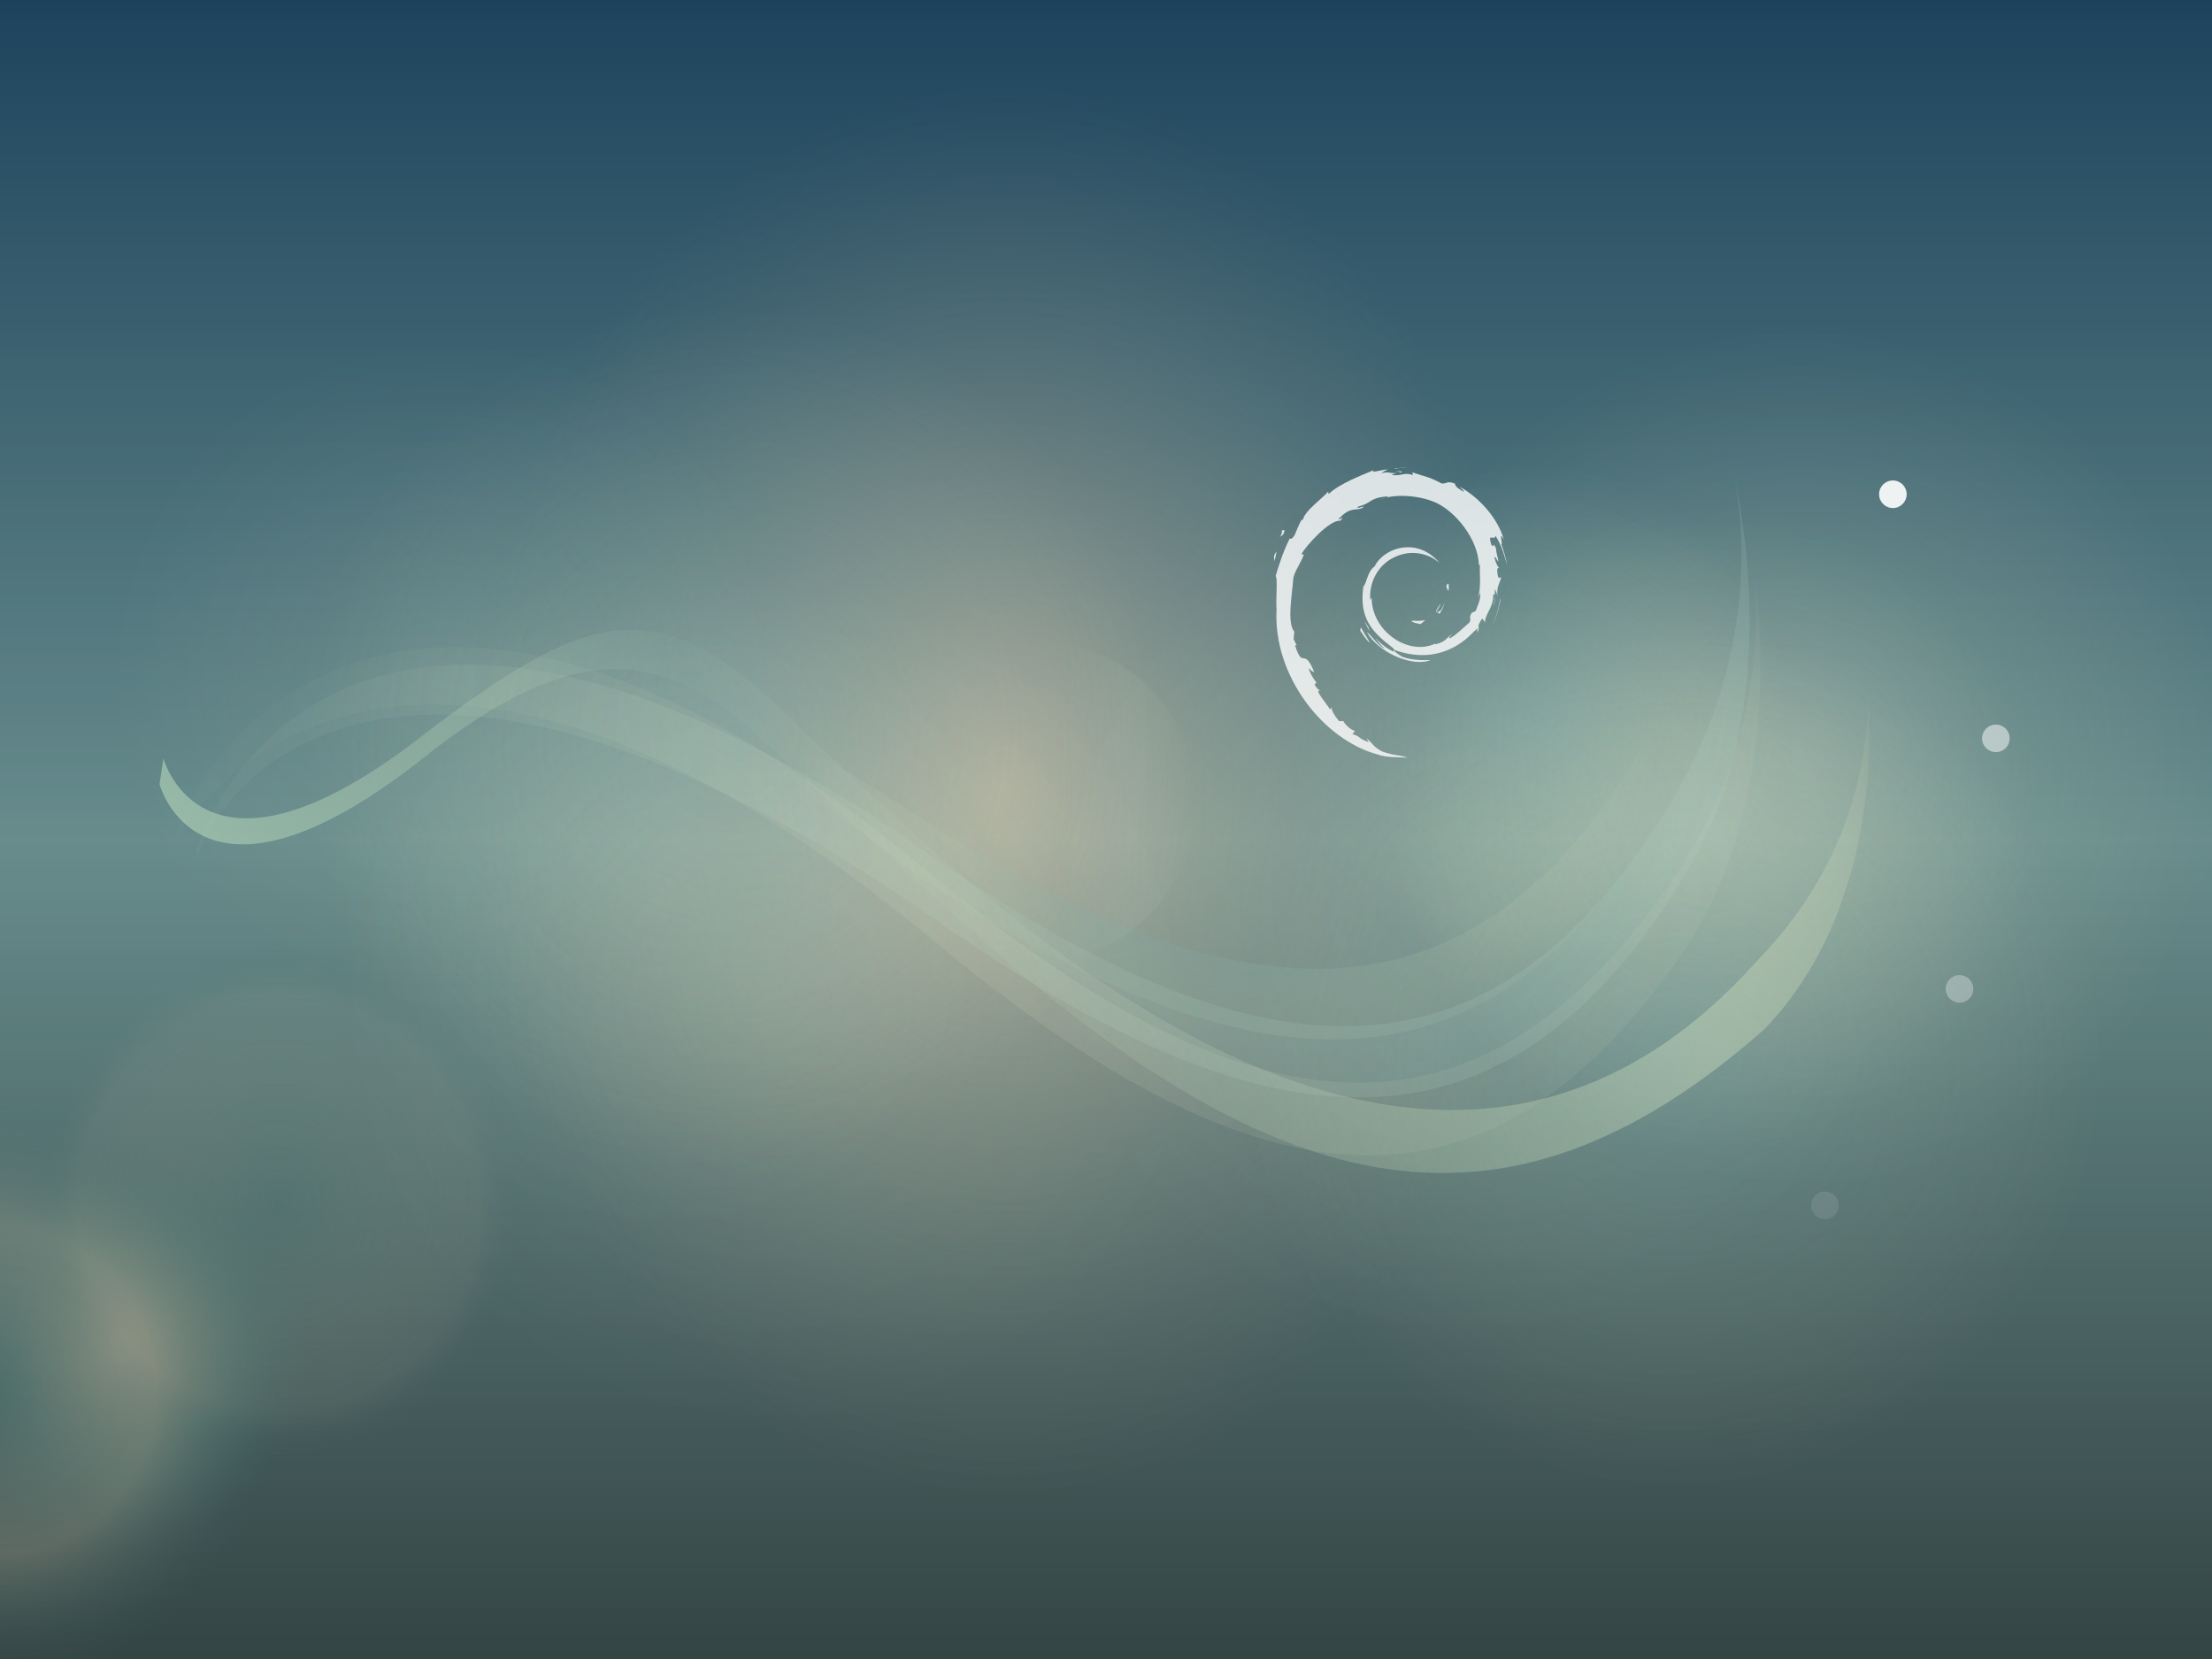
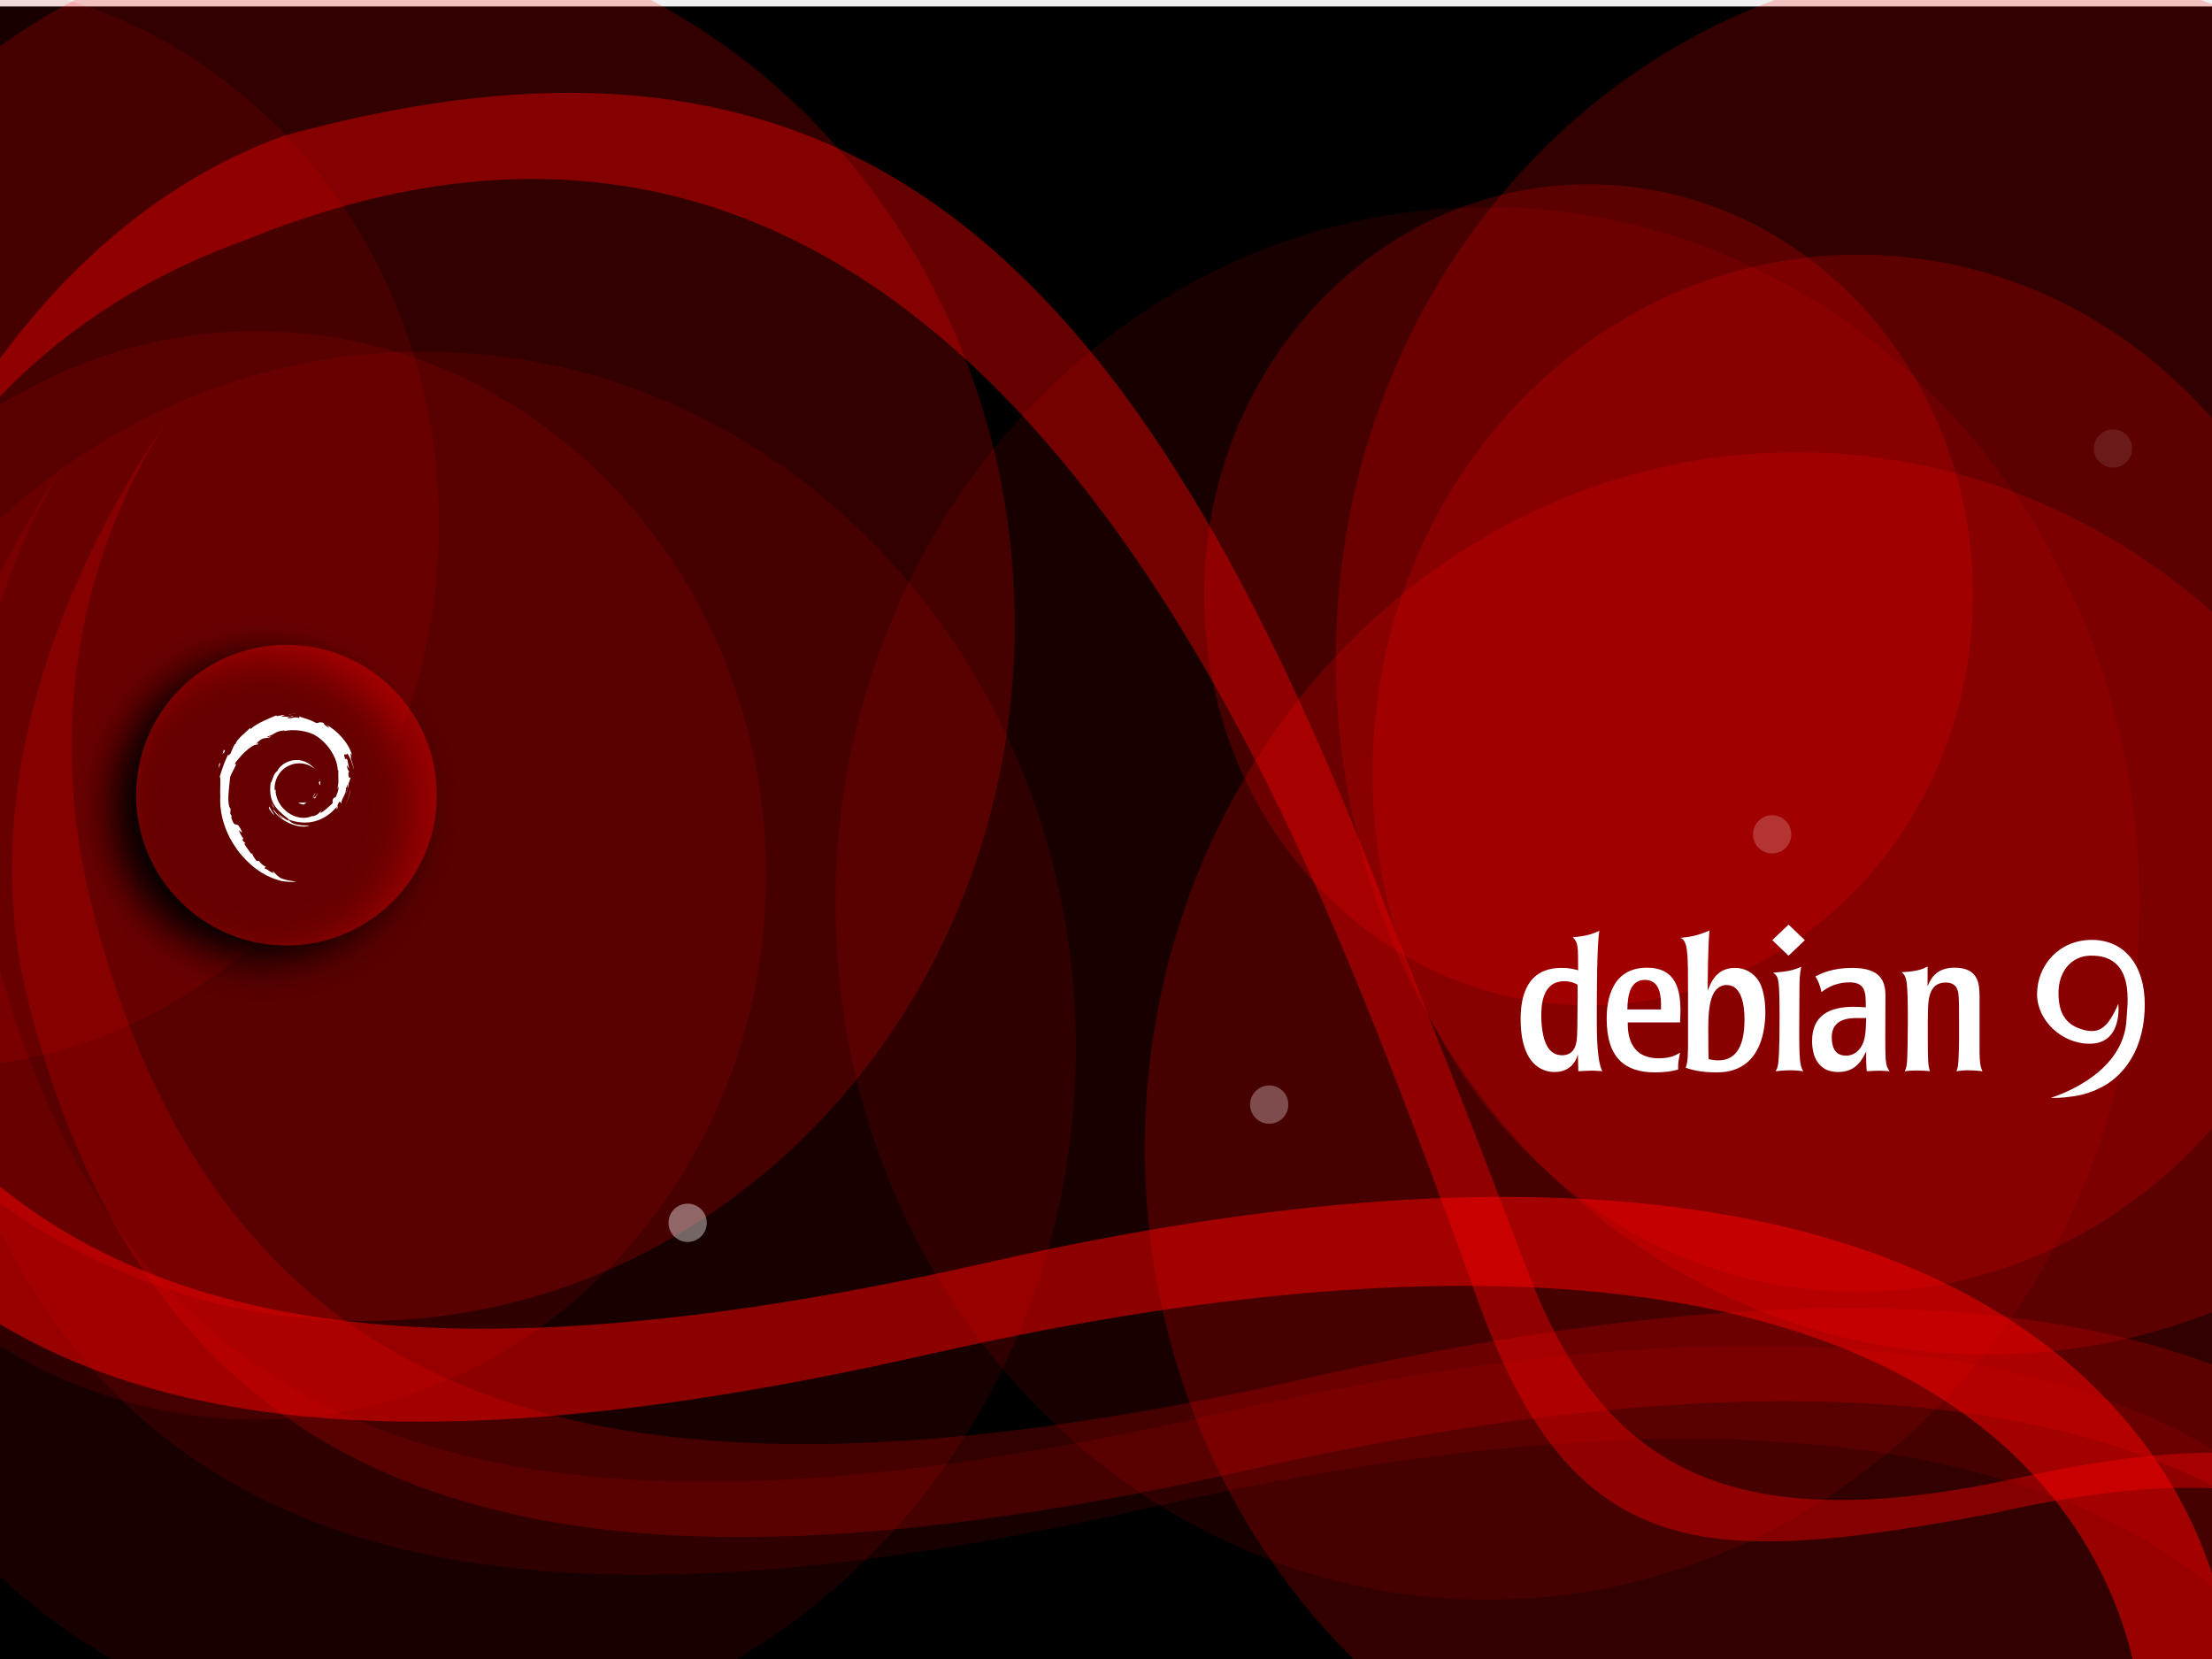
- <svg xmlns="http://www.w3.org/2000/svg" version="1.1" id="root" x="0px" y="0px" width="1600px" height="1200px" viewBox="0 0 1600 1200" enable-background="new 0 0 1600 1200" xml:space="preserve">
-   <g id="background_1_">
-     <linearGradient id="SVGID_1_" gradientUnits="userSpaceOnUse" x1="-877.467" y1="-2237.635" x2="-877.467" y2="-1030.461" gradientTransform="matrix(1 0 0 1 1679.02 2238.835)">
-       <stop offset="0" style="stop-color:#133356" />
-       <stop offset="0.502" style="stop-color:#7C9999" />
-       <stop offset="1" style="stop-color:#333333" />
-     </linearGradient>
-     <rect x="-1.746" y="-1.708" fill="url(#SVGID_1_)" width="1606.595" height="1209.432" />
-     <g id="Layer_4">
-       <radialGradient id="SVGID_2_" cx="-964.545" cy="-1398.847" r="779.179" gradientTransform="matrix(1.0062 0 0 1.3528 1696.747 2463.668)" gradientUnits="userSpaceOnUse">
-         <stop offset="0" style="stop-color:#E4C8A5;stop-opacity:0.5" />
-         <stop offset="0.143" style="stop-color:#AEAB93;stop-opacity:0.437" />
-         <stop offset="0.38" style="stop-color:#587E77;stop-opacity:0.333" />
-         <stop offset="0.488" style="stop-color:#366C6C;stop-opacity:0.286" />
+ <svg xmlns="http://www.w3.org/2000/svg" version="1.1" id="root" x="0px" y="0px" width="1706.667" height="1280" viewBox="0 0 1600 1200" enable-background="new 0 0 1024 768" xml:space="preserve">
+   <defs id="defs188">
+     <filter style="color-interpolation-filters:sRGB" id="filter992" x="-0.156" width="1.312" y="-0.156" height="1.312">
+       <feGaussianBlur stdDeviation="13.01" id="feGaussianBlur994" />
+     </filter>
+   </defs>
+   <g transform="matrix(1.086841,0,0,1.086841,-350.2676,14.04508)" id="background" style="fill:#000000;fill-opacity:1">
+     <g id="background_1_" style="fill:#000000;fill-opacity:1">
+       <linearGradient id="SVGID_1_" gradientUnits="userSpaceOnUse" x1="-1423.411" y1="-3714.993" x2="-1423.412" y2="-2611.604" gradientTransform="translate(2381.039,3709.038)">
+         <stop offset="0" style="stop-color:#133356" id="stop6" />
+         <stop offset="0.502" style="stop-color:#7C9999" id="stop8" />
+         <stop offset="1" style="stop-color:#333333" id="stop10" />
+       </linearGradient>
+       <rect x="-9.36" y="-8.61" width="1933.976" height="1105.453" id="rect12" style="fill:#000000;fill-opacity:1" />
+     </g>
+     <g id="Layer_4" style="fill:#000000;fill-opacity:1">
+       <radialGradient id="SVGID_2_" cx="-1527.168" cy="-2837.252" r="916.006" gradientTransform="matrix(1.0299,0,0,1.0518,2440.248,3498.963)" gradientUnits="userSpaceOnUse">
+         <stop offset="0" style="stop-color:#E4C8A5;stop-opacity:0.5" id="stop16" />
+         <stop offset="0.143" style="stop-color:#AEAB93;stop-opacity:0.437" id="stop18" />
+         <stop offset="0.38" style="stop-color:#587E77;stop-opacity:0.333" id="stop20" />
+         <stop offset="0.488" style="stop-color:#366C6C;stop-opacity:0.286" id="stop22" />
      </radialGradient>
-       <rect x="-2.373" y="-0.581" fill="url(#SVGID_2_)" width="1607.222" height="1208.304" />
+       <rect x="-9.36" y="-7.921" width="1933.976" height="1104.42" id="rect24" style="fill:#000000;fill-opacity:1" />
    </g>
  </g>
-   <g id="glows">
-     <radialGradient id="SVGID_3_" cx="-438.89" cy="-1639.851" r="230.893" gradientTransform="matrix(1 0 0 1 1679.02 2238.835)" gradientUnits="userSpaceOnUse">
-       <stop offset="0" style="stop-color:#FFFCDD" />
-       <stop offset="1" style="stop-color:#FEF9C8;stop-opacity:0" />
+   <g id="glows" transform="matrix(1.294099,0,0,1.382057,-597.9666,-140.0491)" style="opacity:1;fill:#ff0000;fill-opacity:1">
+     <radialGradient id="SVGID_3_" cx="-880.329" cy="-3202.961" r="271.44" gradientTransform="translate(2381.039,3709.038)" gradientUnits="userSpaceOnUse">
+       <stop offset="0" style="stop-color:#FFFCDD" id="stop28" />
+       <stop offset="1" style="stop-color:#FEF9C8;stop-opacity:0" id="stop30" />
    </radialGradient>
-     <circle opacity="0.2" fill="url(#SVGID_3_)" enable-background="new    " cx="1240.13" cy="598.984" r="230.893" />
-     <radialGradient id="SVGID_4_" cx="-567.121" cy="-1719.311" r="182.758" gradientTransform="matrix(1 0 0 1 1679.02 2238.835)" gradientUnits="userSpaceOnUse">
-       <stop offset="0" style="stop-color:#99CCCC" />
-       <stop offset="1" style="stop-color:#FEF9C8;stop-opacity:0" />
+     <circle enable-background="new    " cx="1500.71" cy="506.077" r="271.441" id="circle32" style="opacity:0.2;fill:#ff0000;fill-opacity:1" />
+     <radialGradient id="SVGID_4_" cx="-1031.077" cy="-3296.374" r="214.852" gradientTransform="translate(2381.039,3709.038)" gradientUnits="userSpaceOnUse">
+       <stop offset="0" style="stop-color:#99CCCC" id="stop35" />
+       <stop offset="1" style="stop-color:#FEF9C8;stop-opacity:0" id="stop37" />
    </radialGradient>
-     <circle opacity="0.2" fill="url(#SVGID_4_)" enable-background="new    " cx="1111.898" cy="519.524" r="182.757" />
-     <radialGradient id="SVGID_5_" cx="-1355.974" cy="-1750.736" r="242.3" gradientTransform="matrix(1 0 0 1 1679.02 2238.835)" gradientUnits="userSpaceOnUse">
-       <stop offset="0" style="stop-color:#FFFCDD" />
-       <stop offset="1" style="stop-color:#FEF9C8;stop-opacity:0" />
+     <circle enable-background="new    " cx="1349.963" cy="412.664" r="214.853" id="circle39" style="opacity:0.2;fill:#ff0000;fill-opacity:1" />
+     <radialGradient id="SVGID_5_" cx="-1958.456" cy="-3333.318" r="284.85" gradientTransform="translate(2381.039,3709.038)" gradientUnits="userSpaceOnUse">
+       <stop offset="0" style="stop-color:#FFFCDD" id="stop42" />
+       <stop offset="1" style="stop-color:#FEF9C8;stop-opacity:0" id="stop44" />
    </radialGradient>
-     <circle opacity="0.1" fill="url(#SVGID_5_)" enable-background="new    " cx="323.046" cy="488.099" r="242.299" />
-     <radialGradient id="SVGID_6_" cx="-1200.504" cy="-1594.403" r="242.299" gradientTransform="matrix(1 0 0 1 1679.02 2238.835)" gradientUnits="userSpaceOnUse">
-       <stop offset="0" style="stop-color:#FFFCDD" />
-       <stop offset="1" style="stop-color:#FEF9C8;stop-opacity:0" />
+     <circle enable-background="new    " cx="422.583" cy="375.72" r="284.85" id="circle46" style="opacity:0.1;fill:#ff0000;fill-opacity:1" />
+     <radialGradient id="SVGID_6_" cx="-1775.687" cy="-3149.533" r="284.85" gradientTransform="translate(2381.039,3709.038)" gradientUnits="userSpaceOnUse">
+       <stop offset="0" style="stop-color:#FFFCDD" id="stop49" />
+       <stop offset="1" style="stop-color:#FEF9C8;stop-opacity:0" id="stop51" />
    </radialGradient>
-     <circle opacity="0.1" fill="url(#SVGID_6_)" enable-background="new    " cx="478.516" cy="644.432" r="242.298" />
-     <radialGradient id="SVGID_7_" cx="-1120.843" cy="-1517.633" r="309.969" gradientTransform="matrix(1 0 0 1 1679.02 2238.835)" gradientUnits="userSpaceOnUse">
-       <stop offset="0" style="stop-color:#FFFCDD" />
-       <stop offset="1" style="stop-color:#FEF9C8;stop-opacity:0" />
+     <circle enable-background="new    " cx="605.352" cy="559.505" r="284.85" id="circle53" style="opacity:0.1;fill:#ff0000;fill-opacity:1" />
+     <radialGradient id="SVGID_7_" cx="-1682.033" cy="-3059.282" r="364.403" gradientTransform="translate(2381.039,3709.038)" gradientUnits="userSpaceOnUse">
+       <stop offset="0" style="stop-color:#FFFCDD" id="stop56" />
+       <stop offset="1" style="stop-color:#FEF9C8;stop-opacity:0" id="stop58" />
    </radialGradient>
-     <path opacity="0.1" fill="url(#SVGID_7_)" enable-background="new    " d="M558.18,411.232   c171.191,0,309.965,138.778,309.965,309.969c0,171.192-138.771,309.971-309.965,309.971S248.209,892.393,248.209,721.2   C248.209,550.012,386.987,411.232,558.18,411.232z" />
-     <radialGradient id="SVGID_8_" cx="-615.164" cy="-1581.943" r="309.969" gradientTransform="matrix(1 0 0 1 1679.02 2238.835)" gradientUnits="userSpaceOnUse">
-       <stop offset="0" style="stop-color:#FFFCDD" />
-       <stop offset="1" style="stop-color:#FEF9C8;stop-opacity:0" />
+     <circle enable-background="new    " cx="699.006" cy="649.756" r="364.403" id="circle60" style="opacity:0.1;fill:#ff0000;fill-opacity:1" />
+     <radialGradient id="SVGID_8_" cx="-1087.554" cy="-3134.885" r="364.402" gradientTransform="translate(2381.039,3709.038)" gradientUnits="userSpaceOnUse">
+       <stop offset="0" style="stop-color:#FFFCDD" id="stop63" />
+       <stop offset="1" style="stop-color:#FEF9C8;stop-opacity:0" id="stop65" />
    </radialGradient>
-     <circle opacity="0.1" fill="url(#SVGID_8_)" enable-background="new    " cx="1063.856" cy="656.892" r="309.969" />
-     <radialGradient id="SVGID_9_" cx="-1149.908" cy="-1705.986" r="309.968" gradientTransform="matrix(1 0 0 1 1679.02 2238.835)" gradientUnits="userSpaceOnUse">
-       <stop offset="0" style="stop-color:#99CCCC" />
-       <stop offset="1" style="stop-color:#FEF9C8;stop-opacity:0" />
+     <path enable-background="new    " d="m 1293.485,209.751 c 201.253,0 364.401,163.145 364.401,364.402 0,201.259 -163.148,364.401 -364.401,364.401 -201.253,0 -364.402,-163.146 -364.402,-364.399 0,-201.257 163.149,-364.404 364.402,-364.404 z" id="path67" style="opacity:0.1;fill:#ff0000;fill-opacity:1" />
+     <radialGradient id="SVGID_9_" cx="-1716.201" cy="-3280.709" r="364.402" gradientTransform="translate(2381.039,3709.038)" gradientUnits="userSpaceOnUse">
+       <stop offset="0" style="stop-color:#99CCCC" id="stop70" />
+       <stop offset="1" style="stop-color:#FEF9C8;stop-opacity:0" id="stop72" />
    </radialGradient>
-     <path opacity="0.2" fill="url(#SVGID_9_)" enable-background="new    " d="M529.114,222.879   c171.192,0,309.965,138.778,309.965,309.97c0,171.189-138.772,309.968-309.965,309.968c-171.19,0-309.97-138.777-309.97-309.968   C219.145,361.658,357.924,222.879,529.114,222.879z" />
-     <radialGradient id="SVGID_10_" cx="-377.28" cy="-1691.102" r="309.969" gradientTransform="matrix(1 0 0 1 1679.02 2238.835)" gradientUnits="userSpaceOnUse">
-       <stop offset="0" style="stop-color:#FFFCDD" />
-       <stop offset="1" style="stop-color:#FEF9C8;stop-opacity:0" />
+     <circle enable-background="new    " cx="664.839" cy="428.329" r="364.402" id="circle74" style="opacity:0.2;fill:#ff0000;fill-opacity:1" />
+     <radialGradient id="SVGID_10_" cx="-807.9" cy="-3263.21" r="364.403" gradientTransform="translate(2381.039,3709.038)" gradientUnits="userSpaceOnUse">
+       <stop offset="0" style="stop-color:#FFFCDD" id="stop77" />
+       <stop offset="1" style="stop-color:#FEF9C8;stop-opacity:0" id="stop79" />
    </radialGradient>
-     <circle opacity="0.2" fill="url(#SVGID_10_)" enable-background="new    " cx="1301.739" cy="547.733" r="309.968" />
-     <radialGradient id="SVGID_11_" cx="-468.106" cy="-1472.786" r="309.969" gradientTransform="matrix(1 0 0 1 1679.02 2238.835)" gradientUnits="userSpaceOnUse">
-       <stop offset="0" style="stop-color:#99CCCC" />
-       <stop offset="1" style="stop-color:#FEF9C8;stop-opacity:0" />
+     <circle enable-background="new    " cx="1573.139" cy="445.828" r="364.403" id="circle81" style="opacity:0.2;fill:#ff0000;fill-opacity:1" />
+     <radialGradient id="SVGID_11_" cx="-914.674" cy="-3006.559" r="364.402" gradientTransform="translate(2381.039,3709.038)" gradientUnits="userSpaceOnUse">
+       <stop offset="0" style="stop-color:#99CCCC" id="stop84" />
+       <stop offset="1" style="stop-color:#FEF9C8;stop-opacity:0" id="stop86" />
    </radialGradient>
-     <circle opacity="0.2" fill="url(#SVGID_11_)" enable-background="new    " cx="1210.913" cy="766.049" r="309.969" />
+     <circle enable-background="new    " cx="1466.365" cy="702.48" r="364.402" id="circle88" style="opacity:0.2;fill:#ff0000;fill-opacity:1" />
  </g>
-   <g id="rounds">
-     <path fill="none" stroke="#FFFFFF" stroke-width="2" stroke-miterlimit="10" d="M737.515,638.594" />
-     <circle opacity="0.5" fill="#FFFFFF" enable-background="new    " cx="1443.667" cy="534.071" r="9.979" />
-     <circle opacity="0.9" fill="#FFFFFF" enable-background="new    " cx="1369.167" cy="357.505" r="9.979" />
-     <circle opacity="0.1" fill="#FFFFFF" enable-background="new    " cx="1320.039" cy="871.871" r="9.98" />
-     <circle opacity="0.3" fill="#FFFFFF" enable-background="new    " cx="1417.365" cy="715.304" r="9.98" />
+   <g transform="matrix(1.086841,0,0,1.086841,-350.2676,14.04508)" id="octopus_1_" style="fill:#ff0000;fill-opacity:1">
+     <radialGradient id="SVGID_12_" cx="13584.957" cy="3721.352" r="684.922" gradientTransform="rotate(180,7343.162,2240.189)" gradientUnits="userSpaceOnUse">
+       <stop offset="0" style="stop-color:#BCCCB3" id="stop92" />
+       <stop offset="1" style="stop-color:#FEF9C8;stop-opacity:0" id="stop94" />
+     </radialGradient>
+     <path enable-background="new    " d="m 383.459,270.992 c 0,0 -161.611,198.069 -107.826,408.315 90.922,355.392 366.209,412.201 812.128,311.096 785.779,-178.168 812.933,219.711 807.101,256.653 l 42.657,-61.847 C 1943.352,1148.267 1916.192,750.395 1130.42,928.555 684.498,1029.661 409.211,972.856 318.292,617.46 264.508,407.218 383.459,270.992 383.459,270.992" id="path96" style="opacity:0.1;fill:#ff0000;fill-opacity:1" />
+     <radialGradient id="SVGID_13_" cx="13381.236" cy="3981.431" r="1372.653" gradientTransform="rotate(180,7343.162,2240.189)" gradientUnits="userSpaceOnUse">
+       <stop offset="0" style="stop-color:#BCCCB3" id="stop99" />
+       <stop offset="1" style="stop-color:#FEF9C8;stop-opacity:0" id="stop101" />
+     </radialGradient>
+     <path enable-background="new    " d="m 235.482,169.127 c 0,0 -161.611,198.072 -107.828,408.317 90.921,355.39 366.207,412.199 812.131,311.095 785.769,-178.168 812.931,219.709 807.098,256.652 l 55.174,-5.571 C 1829.435,1077.132 1768.213,648.53 982.444,826.692 536.521,927.798 261.235,870.987 170.316,515.596 116.531,305.353 235.482,169.127 235.482,169.127" id="path103" style="opacity:0.5;fill:#ff0000;fill-opacity:1" />
+     <radialGradient id="SVGID_14_" cx="13519.34" cy="3746.436" r="684.921" gradientTransform="rotate(180,7343.162,2240.189)" gradientUnits="userSpaceOnUse">
+       <stop offset="0" style="stop-color:#BCCCB3" id="stop106" />
+       <stop offset="1" style="stop-color:#FEF9C8;stop-opacity:0" id="stop108" />
+     </radialGradient>
+     <path enable-background="new    " d="m 449.079,245.911 c 0,0 -161.611,198.073 -107.828,408.314 90.922,355.394 366.208,412.199 812.128,311.096 785.771,-178.162 812.933,219.709 807.1,256.651 l 42.658,-61.839 C 2008.97,1123.191 1981.81,725.311 1196.038,903.479 750.117,1004.585 474.83,947.774 383.911,592.384 330.127,382.135 449.079,245.911 449.079,245.911" id="path110" style="opacity:0.2;fill:#ff0000;fill-opacity:1" />
+     <linearGradient id="SVGID_15_" gradientUnits="userSpaceOnUse" x1="12747.42" y1="3910.324" x2="14452.203" y2="3910.324" gradientTransform="rotate(180,7343.162,2240.189)">
+       <stop offset="0" style="stop-color:#ABCCB3;stop-opacity:0.7" id="stop113" />
+       <stop offset="0.33" style="stop-color:#B4CFB5;stop-opacity:0.05" id="stop115" />
+       <stop offset="0.803" style="stop-color:#C1D4B7;stop-opacity:0.5" id="stop117" />
+       <stop offset="1" style="stop-color:#FEF9C8;stop-opacity:0" id="stop119" />
+     </linearGradient>
+     <path enable-background="new    " d="m 234.122,395.557 c 0,0 46.072,-174.883 250.301,-248.261 380.134,-155.523 599.966,158.606 731.945,472.082 11.666,27.705 40.83,97.698 88.949,231.851 63.561,177.193 150.193,179.351 342.267,143.215 296.29,-67.183 276.379,82.848 274.173,96.779 l 16.085,-23.315 c 2.208,-13.928 22.115,-163.959 -274.173,-96.784 -183.259,39.2 -272.41,-1.188 -323.818,-135.941 C 1288.439,700.437 1285.274,695.391 1236.78,571.259 1070.404,145.353 879.534,-23.687 511.697,77.291 307.473,150.671 234.122,395.557 234.122,395.557" id="path121" style="opacity:0.4;fill:#ff0000;fill-opacity:1" />
  </g>
-   <g id="octopus_3_">
-     <radialGradient id="SVGID_12_" cx="-2090.503" cy="527.591" r="613.317" gradientTransform="matrix(1.4647 0.5424 0.5668 -1.7245 3718.411 2535.088)" gradientUnits="userSpaceOnUse">
-       <stop offset="0" style="stop-color:#99CCCC" />
-       <stop offset="1" style="stop-color:#FEF9C8;stop-opacity:0" />
-     </radialGradient>
-     <path opacity="0.2" fill="url(#SVGID_12_)" enable-background="new    " d="M1250.21,326.489c0,0,49.357,170.24-29.149,302.468   c-132.712,223.517-305.405,203.15-541.722,38.078C262.915,376.15,148.227,592.54,143.31,619.057l-1.412-1.572   c4.92-26.522,110.139-292.814,526.569-1.928c236.307,165.075,408.997,185.44,541.713-38.074   C1288.689,445.247,1250.21,326.489,1250.21,326.489" />
-     <radialGradient id="SVGID_13_" cx="-2105.744" cy="-31.892" r="526.979" gradientTransform="matrix(1.4173 0.672 0.6766 -1.6781 3830.601 2038.011)" gradientUnits="userSpaceOnUse">
-       <stop offset="0" style="stop-color:#FFFCDD" />
-       <stop offset="1" style="stop-color:#FEF9C8;stop-opacity:0" />
-     </radialGradient>
-     <path opacity="0.1" fill="url(#SVGID_13_)" enable-background="new    " d="M1265.126,389.986c0,0,37.685,174.917-48.97,300.516   c-146.489,212.318-316.482,176.746-540.003-9.414c-393.893-328.037-546.567-89.456-553.205-63.315l1.105,0.597   c1.386-48.897,150.828-317.854,544.717,10.184c223.521,186.16,393.507,221.726,540.001,9.412   C1295.432,512.362,1265.126,389.986,1265.126,389.986" />
-     <radialGradient id="SVGID_14_" cx="-2127.047" cy="655.884" r="197.443" gradientTransform="matrix(1.4792 0.4962 0.5276 -1.7383 3689.375 2710.878)" gradientUnits="userSpaceOnUse">
-       <stop offset="0" style="stop-color:#065E7F" />
-       <stop offset="1" style="stop-color:#FEF9C8;stop-opacity:0" />
-     </radialGradient>
-     <path opacity="0.5" fill="url(#SVGID_14_)" enable-background="new    " d="M1228.985,277.176c0,0,53.366,168.376-22.191,302.735   c-127.714,227.132-301.111,212.102-541.566,54.63c-10.548-6.91-472.008-404.584-548.953,70.76l9.625-103.717   c4.312-26.615,103.504-295.582,527.241-18.078c240.458,157.473,413.856,172.492,541.574-54.63   C1270.263,394.509,1228.985,277.176,1228.985,277.176" />
-     <linearGradient id="SVGID_15_" gradientUnits="userSpaceOnUse" x1="1710.524" y1="1668.664" x2="2752.635" y2="1668.664" gradientTransform="matrix(0.9907 -0.4864 -0.4732 -0.9638 -641.7357 3310.345)">
-       <stop offset="0" style="stop-color:#ABCCB3;stop-opacity:0.7" />
-       <stop offset="0.33" style="stop-color:#B4CFB5;stop-opacity:0.05" />
-       <stop offset="0.803" style="stop-color:#C1D4B7;stop-opacity:0.5" />
-       <stop offset="1" style="stop-color:#FEF9C8;stop-opacity:0" />
-     </linearGradient>
-     <path fill="url(#SVGID_15_)" d="M1348.567,470.911c0,0,24.443,119.184-77.295,223.708   c-183.696,206.008-410.867,81.162-584.626-69.187c-15.357-13.287-53.974-46.946-123.273-113.757   c-91.533-88.247-144.654-64.004-250.175,14.454c-159.356,127.938-192.2,31.48-195.036,22.42l-2.761,18.827   c2.834,9.06,35.681,105.518,195.037-22.421c99.263-77.712,165.353-79.615,236.821-13.412   c71.472,66.205,74.896,68.312,141.429,128.964c228.245,208.094,394.443,253.874,587.017,84.428   C1377.439,640.402,1348.567,470.911,1348.567,470.911" />
+   <g transform="matrix(1.086841,0,0,1.086841,-350.2676,14.04508)" id="rounds">
+     <path stroke-miterlimit="10" d="M 1234.628,684.753" id="path124" style="fill:none;stroke:#ffffff;stroke-width:2;stroke-miterlimit:10" />
+     <circle enable-background="new    " cx="1166.981" cy="722.208" r="12.742" id="circle126" style="opacity:0.3;fill:#ffffff" />
+     <circle enable-background="new    " cx="1501.709" cy="542.349" r="12.744" id="circle128" style="opacity:0.2;fill:#ffffff" />
+     <circle enable-background="new    " cx="1728.585" cy="285.548" r="12.742" id="circle130" style="opacity:0.1;fill:#ffffff" />
+     <circle enable-background="new    " cx="779.931" cy="800.892" r="12.743" id="circle132" style="opacity:0.4;fill:#ffffff" />
  </g>
-   <g id="bubble">
-     <radialGradient id="SVGID_16_" cx="516.202" cy="-537.578" r="58.32" gradientTransform="matrix(2.398 0 0 2.4744 -1150.959 2306.735)" gradientUnits="userSpaceOnUse">
-       <stop offset="0.059" style="stop-color:#AEAB93;stop-opacity:0.437" />
-       <stop offset="0.572" style="stop-color:#587E77;stop-opacity:0.333" />
-       <stop offset="1" style="stop-color:#366C6C;stop-opacity:0" />
-     </radialGradient>
-     <ellipse fill="url(#SVGID_16_)" cx="86.894" cy="976.552" rx="139.853" ry="144.306" />
-     <radialGradient id="SVGID_17_" cx="478.978" cy="-525.64" r="85.21" gradientTransform="matrix(2.398 0 0 2.4744 -1150.959 2306.735)" gradientUnits="userSpaceOnUse">
-       <stop offset="3.896629e-004" style="stop-color:#587E77;stop-opacity:0.333" />
-       <stop offset="0.562" style="stop-color:#AEAB93;stop-opacity:0.3" />
-       <stop offset="1" style="stop-color:#366C6C;stop-opacity:0" />
-     </radialGradient>
-     <path fill="url(#SVGID_17_)" d="M-2.372,795.252c112.852,0,204.336,94.395,204.336,210.838   c0,116.445-91.483,210.844-204.336,210.844c-112.851,0-204.334-94.396-204.334-210.844   C-206.707,889.646-115.223,795.252-2.372,795.252z" />
-     <radialGradient id="SVGID_18_" cx="990.104" cy="-394.168" r="85.207" gradientTransform="matrix(3.1212 0 0 3.2305 -2888.346 2144.645)" gradientUnits="userSpaceOnUse">
-       <stop offset="3.896629e-004" style="stop-color:#587E77;stop-opacity:0.333" />
-       <stop offset="0.547" style="stop-color:#AEAB93;stop-opacity:0.1" />
-       <stop offset="0.67" style="stop-color:#366C6C;stop-opacity:0" />
-     </radialGradient>
-     <path fill="url(#SVGID_18_)" d="M201.965,596.024c146.878,0,265.948,123.232,265.948,275.254   c0,152.032-119.067,275.267-265.948,275.267c-146.881,0-265.952-123.234-265.952-275.266   C-63.986,719.258,55.083,596.024,201.965,596.024z" />
-     <linearGradient id="SVGID_19_" gradientUnits="userSpaceOnUse" x1="748.017" y1="-697.971" x2="840.681" y2="-697.971" gradientTransform="matrix(2.398 0 0 2.4744 -1150.959 2306.735)">
-       <stop offset="0.547" style="stop-color:#99CCCC;stop-opacity:0" />
-       <stop offset="0.793" style="stop-color:#C8E1CA;stop-opacity:0.8" />
-       <stop offset="1" style="stop-color:#FEF9C8;stop-opacity:0" />
-     </linearGradient>
-     <path opacity="0.1" fill="url(#SVGID_19_)" enable-background="new    " d="M753.892,465.032   c61.355,0,111.102,51.33,111.102,114.646c0,63.313-49.745,114.643-111.102,114.643c-61.363,0-111.107-51.329-111.107-114.643   C642.784,516.361,692.528,465.032,753.892,465.032z" />
+   <circle style="opacity:1;fill:#000000;fill-opacity:1;stroke-width:0.7;filter:url(#filter992)" id="circle135-3" r="100.076" cy="637.6" cx="184.564" enable-background="new    " transform="matrix(1.086841,0,0,1.086841,-9.971739,-108.9716)" />
+   <circle style="opacity:0.4;fill:#fe0000;fill-opacity:1;stroke-width:0.761" id="circle135" cy="575.159" cx="207.217" enable-background="new    " r="108.766" />
+   <g enable-background="new    " id="logo_1_" transform="matrix(0.7607884,0,0,0.7607884,-183.0221,182.3793)">
+     <path style="fill:#ffffff" id="path138" d="m 525.504,523.351 c -2.653,0.029 0.502,1.357 3.967,1.893 0.96,-0.75 1.823,-1.502 2.596,-2.239 -2.153,0.533 -4.348,0.547 -6.563,0.346" />
+     <path style="fill:#ffffff" id="path140" d="m 539.746,519.8 c 1.59,-2.186 2.735,-4.57 3.139,-7.038 -0.357,1.762 -1.309,3.273 -2.207,4.881 -4.962,3.133 -0.467,-1.847 -0.013,-3.747 -5.321,6.715 -0.726,4.026 -0.919,5.904" />
+     <path style="fill:#ffffff" id="path142" d="m 545.007,506.114 c 0.323,-4.777 -0.938,-3.261 -1.356,-1.445 0.486,0.261 0.879,3.372 1.356,1.445" />
+     <path style="fill:#ffffff" id="path144" d="m 515.438,440.791 c 1.418,0.261 3.062,0.45 2.825,0.791 1.553,-0.348 1.906,-0.654 -2.825,-0.791" />
+     <path style="fill:#ffffff" id="path146" d="m 518.265,441.578 -0.992,0.215 0.93,-0.094 0.062,-0.121" />
+     <path style="fill:#ffffff" id="path148" d="m 562.436,507.93 c 0.15,4.286 -1.255,6.376 -2.532,10.063 l -2.288,1.147 c -1.885,3.65 0.182,2.327 -1.156,5.212 -2.937,2.612 -8.891,8.155 -10.794,8.659 -1.398,-0.032 0.95,-1.646 1.245,-2.277 -3.919,2.693 -3.139,4.036 -9.15,5.683 l -0.178,-0.392 c -14.795,6.962 -35.342,-6.825 -35.078,-25.651 -0.155,1.194 -0.448,0.896 -0.777,1.375 -0.763,-9.683 4.476,-19.405 13.306,-23.385 8.649,-4.274 18.775,-2.532 24.944,3.25 -3.395,-4.451 -10.159,-9.176 -18.167,-8.73 -7.849,0.139 -15.208,5.125 -17.648,10.538 -4.028,2.532 -4.49,9.761 -6.241,11.082 -2.368,17.334 4.436,24.82 15.934,33.635 1.803,1.229 0.507,1.401 0.75,2.33 -3.829,-1.785 -7.312,-4.487 -10.188,-7.793 1.526,2.23 3.18,4.395 5.303,6.096 -3.604,-1.215 -8.415,-8.729 -9.819,-9.03 6.209,11.12 25.175,19.503 35.125,15.333 -4.602,0.173 -10.442,0.096 -15.616,-1.816 -2.167,-1.114 -5.124,-3.423 -4.597,-3.859 13.563,5.064 27.564,3.829 39.306,-5.572 2.988,-2.327 6.251,-6.279 7.191,-6.333 -1.418,2.128 0.243,1.025 -0.848,2.903 2.972,-4.8 -1.293,-1.954 3.07,-8.283 l 1.605,2.219 c -0.603,-3.99 4.957,-8.819 4.388,-15.119 1.277,-1.924 1.418,2.078 0.062,6.502 1.876,-4.917 0.5,-5.693 0.977,-9.762 0.514,1.362 1.201,2.815 1.56,4.253 -1.224,-4.755 1.244,-8 1.862,-10.755 -0.607,-0.266 -1.884,2.092 -2.178,-3.508 0.043,-2.439 0.68,-1.277 0.923,-1.881 -0.475,-0.275 -1.73,-2.145 -2.492,-5.731 0.548,-0.838 1.479,2.181 2.229,2.302 -0.48,-2.848 -1.315,-5.017 -1.354,-7.204 -2.205,-4.598 -0.783,0.619 -2.566,-1.966 -2.34,-7.311 1.941,-1.692 2.24,-5.012 3.544,5.144 5.569,13.112 6.501,16.421 -0.708,-4.027 -1.843,-7.92 -3.257,-11.703 1.073,0.465 -1.744,-8.285 1.397,-2.492 -3.343,-12.336 -14.35,-23.867 -24.461,-29.268 1.236,1.13 2.803,2.551 2.249,2.774 -5.044,-2.99 -4.153,-3.227 -4.88,-4.494 -4.101,-1.672 -4.36,0.139 -7.068,0.008 -7.725,-4.103 -9.215,-3.667 -16.324,-6.23 l 0.321,1.519 c -5.12,-1.711 -5.964,0.635 -11.492,0.006 -0.335,-0.263 1.774,-0.952 3.509,-1.203 -4.95,0.654 -4.719,-0.976 -9.555,0.182 1.191,-0.831 2.45,-1.397 3.727,-2.103 -4.031,0.251 -9.634,2.346 -7.908,0.426 -6.583,2.938 -18.267,7.068 -24.828,13.216 l -0.206,-1.376 c -3.014,3.61 -13.104,10.771 -13.915,15.454 l -0.796,0.182 c -1.559,2.654 -2.572,5.652 -3.821,8.367 -2.045,3.486 -2.999,1.342 -2.705,1.883 -4.024,8.163 -6.018,15.009 -7.751,20.639 1.235,1.84 0.03,11.068 0.496,18.451 -2.014,36.477 25.605,71.918 55.802,80.09 4.424,1.594 10.998,1.529 16.604,1.681 -6.607,-1.884 -7.459,-0.993 -13.894,-3.247 -4.639,-2.186 -5.657,-4.681 -8.946,-7.534 l 1.301,2.294 c -6.445,-2.284 -3.748,-2.819 -8.995,-4.481 l 1.395,-1.806 c -2.086,-0.159 -5.529,-3.519 -6.474,-5.389 l -2.289,0.099 c -2.743,-3.384 -4.211,-5.831 -4.103,-7.724 l -0.749,1.315 c -0.83,-1.438 -10.106,-12.704 -5.289,-10.086 -0.896,-0.816 -2.087,-1.32 -3.379,-3.665 l 0.988,-1.115 c -2.321,-2.977 -4.272,-6.792 -4.112,-8.076 1.236,1.671 2.088,1.978 2.938,2.265 -5.854,-14.5 -6.178,-0.791 -10.596,-14.761 l 0.938,-0.072 c -0.709,-1.087 -1.154,-2.254 -1.727,-3.412 l 0.412,-4.063 c -4.203,-4.859 -1.175,-20.679 -0.567,-29.352 0.421,-3.531 3.504,-7.285 5.853,-13.183 l -1.433,-0.25 c 2.734,-4.767 15.633,-19.181 21.61,-18.447 2.896,-3.625 -0.578,-0.018 -1.146,-0.924 6.359,-6.583 8.361,-4.639 12.646,-5.831 4.633,-2.738 -3.969,1.073 -1.772,-1.038 8,-2.046 5.661,-4.638 16.102,-5.685 1.1,0.628 -2.552,0.961 -3.463,1.772 6.663,-3.26 21.084,-2.521 30.447,1.804 10.871,5.083 23.074,20.097 23.558,34.223 l 0.547,0.141 c -0.273,5.614 0.869,12.111 -1.114,18.081 l 1.321,-2.806" />
+     <path style="fill:#ffffff" id="path150" d="m 496.537,526.989 -0.374,1.86 c 1.743,2.37 3.129,4.939 5.355,6.784 -1.603,-3.119 -2.79,-4.41 -4.981,-8.644" />
+     <path style="fill:#ffffff" id="path152" d="m 500.655,526.832 c -0.915,-1.025 -1.473,-2.248 -2.086,-3.468 0.588,2.157 1.787,3.992 2.9,5.889 l -0.814,-2.421" />
+     <path style="fill:#ffffff" id="path154" d="m 573.625,510.97 -0.385,0.979 c -0.708,5.08 -2.256,10.104 -4.629,14.758 2.614,-4.913 4.298,-10.287 5.014,-15.737" />
+     <path style="fill:#ffffff" id="path156" d="m 515.965,439.515 c 1.803,-0.66 4.409,-0.358 6.317,-0.791 -2.486,0.213 -4.957,0.338 -7.392,0.639 l 1.075,0.152" />
+     <path style="fill:#ffffff" id="path158" d="m 452.966,473.019 c 0.414,3.827 -2.88,5.311 0.724,2.78 1.939,-4.353 -0.747,-1.197 -0.724,-2.78" />
+     <path style="fill:#ffffff" id="path160" d="m 448.724,490.734 c 0.831,-2.551 0.99,-4.08 1.308,-5.561 -2.305,2.938 -1.067,3.562 -1.308,5.561" />
  </g>
-   <g id="logoGroup_1_" opacity="0.8">
-     <g id="logo_1_" enable-background="new    ">
-       <path fill="#FFFFFF" d="M1022.329,448.932c-3.476,0.046,0.66,1.788,5.203,2.49c1.258-0.982,2.392-1.971,3.399-2.936    C1028.111,449.177,1025.233,449.195,1022.329,448.932" />
-       <path fill="#FFFFFF" d="M1040.999,444.277c2.077-2.867,3.584-5.991,4.118-9.226c-0.466,2.303-1.716,4.291-2.897,6.399    c-6.502,4.099-0.615-2.43-0.003-4.915C1035.228,445.342,1041.251,441.814,1040.999,444.277" />
-       <path fill="#FFFFFF" d="M1047.896,426.338c0.423-6.261-1.229-4.277-1.787-1.896    C1046.755,424.787,1047.268,428.863,1047.896,426.338" />
-       <path fill="#FFFFFF" d="M1009.134,340.712c1.859,0.335,4.015,0.588,3.703,1.036    C1014.874,341.293,1015.337,340.892,1009.134,340.712" />
-       <path fill="#FFFFFF" d="M1012.835,341.743l-1.303,0.274l1.224-0.115L1012.835,341.743" />
-       <path fill="#FFFFFF" d="M1070.743,428.717c0.208,5.623-1.646,8.354-3.322,13.19l-3.008,1.499    c-2.464,4.777,0.246,3.036-1.522,6.835c-3.842,3.416-11.656,10.688-14.147,11.354c-1.827-0.041,1.232-2.156,1.639-2.981    c-5.148,3.531-4.13,5.3-11.995,7.45l-0.231-0.516c-19.396,9.128-46.332-8.956-45.983-33.63c-0.203,1.567-0.588,1.178-1.017,1.809    c-1.003-12.692,5.87-25.438,17.439-30.653c11.318-5.6,24.597-3.312,32.698,4.26c-4.453-5.834-13.317-12.018-23.823-11.449    c-10.293,0.169-19.926,6.713-23.139,13.811c-5.274,3.323-5.889,12.796-8.185,14.532c-3.091,22.723,5.812,32.535,20.888,44.083    c2.363,1.604,0.668,1.844,0.981,3.063c-5.007-2.339-9.588-5.88-13.354-10.213c2,2.921,4.154,5.765,6.946,8.006    c-4.726-1.598-11.034-11.438-12.869-11.838c8.142,14.569,33.007,25.55,46.048,20.101c-6.034,0.225-13.691,0.126-20.463-2.381    c-2.849-1.466-6.715-4.495-6.027-5.058c17.784,6.639,36.143,5.025,51.526-7.307c3.912-3.048,8.191-8.231,9.425-8.303    c-1.863,2.801,0.32,1.347-1.113,3.813c3.894-6.288-1.695-2.562,4.026-10.854l2.119,2.905c-0.79-5.224,6.487-11.56,5.741-19.813    c1.671-2.525,1.858,2.718,0.089,8.52c2.459-6.442,0.654-7.475,1.28-12.796c0.672,1.789,1.575,3.691,2.035,5.571    c-1.601-6.225,1.638-10.477,2.44-14.099c-0.794-0.349-2.468,2.75-2.854-4.598c0.059-3.197,0.891-1.676,1.212-2.463    c-0.621-0.362-2.265-2.812-3.266-7.506c0.722-1.102,1.938,2.861,2.921,3.02c-0.629-3.73-1.725-6.579-1.775-9.444    c-2.88-6.03-1.02,0.807-3.357-2.587c-3.073-9.582,2.543-2.223,2.933-6.575c4.649,6.743,7.299,17.193,8.52,21.521    c-0.933-5.276-2.43-10.389-4.269-15.338c1.417,0.601-2.287-10.856,1.839-3.27c-4.396-16.171-18.81-31.28-32.066-38.367    c1.617,1.482,3.671,3.346,2.938,3.64c-6.6-3.918-5.44-4.23-6.386-5.891c-5.369-2.184-5.728,0.181-9.272,0.01    c-10.128-5.375-12.078-4.804-21.4-8.17l0.42,1.99c-6.701-2.24-7.813,0.835-15.068,0.006c-0.432-0.348,2.328-1.249,4.601-1.579    c-6.483,0.858-6.179-1.28-12.523,0.239c1.559-1.096,3.218-1.83,4.884-2.758c-5.286,0.324-12.629,3.077-10.362,0.564    c-8.633,3.854-23.95,9.257-32.549,17.318l-0.269-1.807c-3.938,4.732-17.178,14.123-18.235,20.258l-1.051,0.239    c-2.052,3.473-3.382,7.407-5.005,10.974c-2.685,4.573-3.934,1.762-3.551,2.477c-5.272,10.693-7.896,19.672-10.158,27.048    c1.613,2.403,0.038,14.506,0.651,24.188c-2.647,47.829,33.564,94.274,73.15,104.989c5.802,2.085,14.429,2.004,21.764,2.21    c-8.656-2.474-9.774-1.313-18.211-4.255c-6.081-2.864-7.42-6.129-11.729-9.875l1.707,3.014c-8.449-2.993-4.911-3.705-11.796-5.879    l1.827-2.376c-2.738-0.206-7.256-4.612-8.493-7.062l-3.001,0.121c-3.6-4.438-5.521-7.643-5.374-10.127l-0.974,1.729    c-1.098-1.879-13.247-16.664-6.943-13.224c-1.171-1.068-2.73-1.739-4.414-4.811l1.28-1.46c-3.026-3.9-5.587-8.913-5.389-10.578    c1.618,2.185,2.739,2.594,3.85,2.968c-7.657-19.007-8.088-1.043-13.893-19.345l1.23-0.099c-0.941-1.429-1.516-2.955-2.271-4.468    l0.534-5.319c-5.513-6.367-1.536-27.11-0.741-38.483c0.551-4.626,4.6-9.55,7.686-17.272l-1.88-0.325    c3.599-6.254,20.493-25.142,28.332-24.174c3.793-4.764-0.758-0.018-1.5-1.214c8.337-8.622,10.952-6.088,16.575-7.647    c6.063-3.593-5.202,1.408-2.326-1.363c10.482-2.679,7.426-6.086,21.104-7.445c1.441,0.817-3.344,1.265-4.543,2.326    c8.732-4.273,27.636-3.294,39.919,2.372c14.246,6.666,30.249,26.347,30.883,44.858l0.72,0.19    c-0.358,7.359,1.132,15.874-1.462,23.693L1070.743,428.717" />
-       <path fill="#FFFFFF" d="M984.355,453.701l-0.491,2.439c2.284,3.105,4.103,6.478,7.021,8.892    C988.784,460.944,987.227,459.247,984.355,453.701" />
-       <path fill="#FFFFFF" d="M989.759,453.491c-1.215-1.334-1.929-2.946-2.734-4.552c0.771,2.821,2.344,5.243,3.803,7.713    L989.759,453.491" />
-       <path fill="#FFFFFF" d="M1085.408,432.702l-0.499,1.285c-0.934,6.655-2.969,13.243-6.065,19.348    C1082.266,446.891,1084.471,439.845,1085.408,432.702" />
-       <path fill="#FFFFFF" d="M1009.825,339.042c2.352-0.857,5.78-0.472,8.281-1.04c-3.256,0.277-6.494,0.439-9.689,0.844    L1009.825,339.042" />
-       <path fill="#FFFFFF" d="M927.238,382.957c0.543,5.015-3.771,6.962,0.951,3.651C930.729,380.896,927.206,385.032,927.238,382.957" />
-       <path fill="#FFFFFF" d="M921.68,406.178c1.085-3.343,1.291-5.353,1.705-7.288C920.372,402.74,921.994,403.559,921.68,406.178" />
+   <g id="debian_1_" transform="matrix(1.329645,0,0,1.269856,-785.9959,-131.2807)">
+     <g id="g163">
+       <path d="m 1449.401,671.188 c -0.101,0.11 -0.101,17.342 -0.319,21.84 -0.21,3.636 -0.536,11.449 -8.242,11.449 -7.924,0 -9.851,-9.099 -10.49,-13.06 -0.751,-4.387 -0.751,-8.032 -0.751,-9.631 0,-5.138 0.321,-19.485 12.417,-19.485 3.643,0 5.676,1.073 7.281,1.924 z m -31.041,12.636 c 0,30.186 16.057,30.186 18.41,30.186 6.637,0 10.921,-3.643 12.74,-9.955 l 0.216,9.523 c 2.032,-0.103 4.071,-0.318 7.389,-0.318 1.178,0 2.134,0 2.998,0.106 0.857,0 1.712,0.105 2.677,0.212 -1.715,-3.421 -2.998,-11.125 -2.998,-27.832 0,-16.267 0,-43.778 1.394,-52.131 -3.853,1.823 -7.176,3.002 -14.455,3.642 2.895,3.104 2.895,4.711 2.895,18.834 -2.031,-0.638 -4.604,-1.39 -8.991,-1.39 -19.17,0.004 -22.275,16.7 -22.275,29.123" id="path165" style="fill:#ffffff" />
+       <path d="m 1476.411,678.358 c 0.106,-8.883 1.932,-16.803 9.529,-16.803 8.353,0 8.988,9.2 8.776,16.803 z m 28.902,1.075 c 0,-12.524 -2.457,-24.836 -18.297,-24.836 -21.839,0 -21.839,24.198 -21.839,29.33 0,21.733 9.74,30.294 26.115,30.294 7.276,0 10.811,-1.065 12.74,-1.606 -0.103,-3.853 0.426,-6.313 1.072,-9.629 -2.248,1.394 -5.139,3.213 -11.564,3.213 -16.699,0 -16.914,-15.208 -16.914,-20.448 h 28.479 l 0.208,-6.318" id="path167" style="fill:#ffffff" />
+       <path d="m 1540.139,684.035 c 0,9.954 -1.818,23.334 -14.235,23.334 -1.719,0 -3.854,-0.322 -5.247,-0.644 -0.216,-3.853 -0.216,-10.488 -0.216,-18.195 0,-9.206 0.959,-14.016 1.715,-16.379 2.248,-7.598 7.277,-7.702 8.242,-7.702 8.136,0 9.741,11.238 9.741,19.586 z m -30.721,11.668 c 0,7.922 0,12.416 -1.285,15.842 4.389,1.715 9.848,2.676 16.381,2.676 4.172,0 16.271,0 22.799,-13.379 3.105,-6.207 4.175,-14.561 4.175,-20.875 0,-3.858 -0.427,-12.311 -3.534,-17.665 -2.995,-5.027 -7.814,-7.597 -12.949,-7.597 -10.274,0 -13.269,8.563 -14.874,12.951 0,-5.455 0.103,-24.511 0.956,-34.252 -6.955,3.213 -11.242,3.741 -15.841,4.172 4.178,1.713 4.178,8.782 4.178,31.795 v 26.332" id="path169" style="fill:#ffffff" />
+       <path d="m 1572.065,713.578 c -2.143,-0.318 -3.645,-0.535 -6.746,-0.535 -3.423,0 -5.779,0.217 -8.243,0.535 1.073,-2.033 1.499,-2.998 1.82,-9.949 0.427,-9.53 0.535,-35.012 -0.213,-40.364 -0.538,-4.069 -1.498,-4.711 -2.996,-5.776 8.776,-0.859 11.234,-1.498 15.305,-3.425 -0.853,4.707 -0.967,7.071 -0.967,14.238 -0.212,36.929 -0.319,40.886 2.04,45.276" id="path171" style="fill:#ffffff" />
+       <path d="m 1606.345,683.281 c -0.218,6.747 -0.323,11.458 -2.145,15.206 -2.251,4.818 -5.996,6.209 -8.776,6.209 -6.43,0 -7.818,-5.348 -7.818,-10.594 0,-10.062 8.997,-10.815 13.057,-10.815 h 5.686 v -0.006 0 z m -29.443,13.17 c 0,6.745 2.035,13.483 8.032,16.379 2.675,1.18 5.351,1.18 6.209,1.18 9.849,0 13.164,-7.284 15.201,-11.778 -0.105,4.711 0,7.599 0.318,11.347 1.928,-0.103 3.854,-0.318 7.07,-0.318 1.82,0 3.528,0.216 5.348,0.318 -1.179,-1.816 -1.819,-2.892 -2.143,-7.063 -0.213,-4.066 -0.213,-8.136 -0.213,-13.808 l 0.104,-21.838 c 0,-8.142 -2.141,-16.168 -18.201,-16.168 -10.592,0 -16.803,3.213 -19.909,4.819 1.286,2.354 2.362,4.386 3.32,8.992 4.183,-3.642 9.637,-5.569 15.199,-5.569 8.891,0 8.891,5.895 8.891,14.239 -2.033,-0.104 -3.746,-0.317 -6.64,-0.317 -13.593,-10e-4 -22.586,5.238 -22.586,19.585" id="path173" style="fill:#ffffff" />
+       <path d="m 1668,702.981 c 0.105,3.64 0.105,7.494 1.602,10.599 -2.359,-0.218 -3.747,-0.537 -8.137,-0.537 -2.569,0 -3.956,0.221 -5.995,0.537 0.427,-1.394 0.645,-1.923 0.862,-3.746 0.318,-2.459 0.538,-10.707 0.538,-13.599 v -11.56 c 0,-5.032 0,-12.314 -0.33,-14.879 -0.215,-1.815 -0.743,-6.745 -6.958,-6.745 -6.102,0 -8.132,4.495 -8.885,8.135 -0.853,3.744 -0.853,7.815 -0.853,23.657 0.101,13.703 0.101,14.982 1.174,18.732 -1.819,-0.212 -4.069,-0.423 -7.273,-0.423 -2.572,0 -4.287,0.101 -6.421,0.423 0.75,-1.714 1.179,-2.57 1.391,-8.562 0.219,-5.894 0.646,-34.795 -0.324,-41.642 -0.532,-4.178 -1.606,-5.138 -2.779,-6.211 8.674,-0.429 11.452,-1.819 14.131,-3.213 v 11.344 c 1.283,-3.319 3.959,-10.708 14.664,-10.708 13.385,0 13.487,9.741 13.596,16.165 v 32.233" id="path175" style="fill:#ffffff" />
+       <path d="m 1572.969,638.913 -8.868,8.861 -8.86,-8.861 8.86,-8.861 8.868,8.861" id="path177" style="fill:#ffffff" />
+     </g>
+     <g id="_x39_">
+       <g id="g180">
+         <g id="g182">
+           <path d="m 1728.581,697.889 c -15.674,0.464 -29.287,-13.274 -29.287,-28.164 0,-16.489 11.934,-30.97 29.765,-30.97 17.822,0 28.82,14.482 28.82,36.736 0,19.18 -6.425,32.587 -15.014,40.907 -6.701,6.565 -15.957,10.587 -25.339,11.664 -4.286,0.668 -8.038,0.803 -10.856,0.668 0,0 40.037,-12.034 41.296,-44.969 0.276,-7.367 5.366,-36.693 -19.842,-36.023 -10.049,0.264 -17.164,8.849 -17.164,21.183 0,10.854 3.337,18.55 14.339,21.244 7.688,1.885 12.513,-1.094 18.209,-15.016 -0.01,0 2.516,22.229 -14.927,22.74 z" id="path184" style="fill:#ffffff" />
+         </g>
+       </g>
    </g>
  </g>
</svg>
